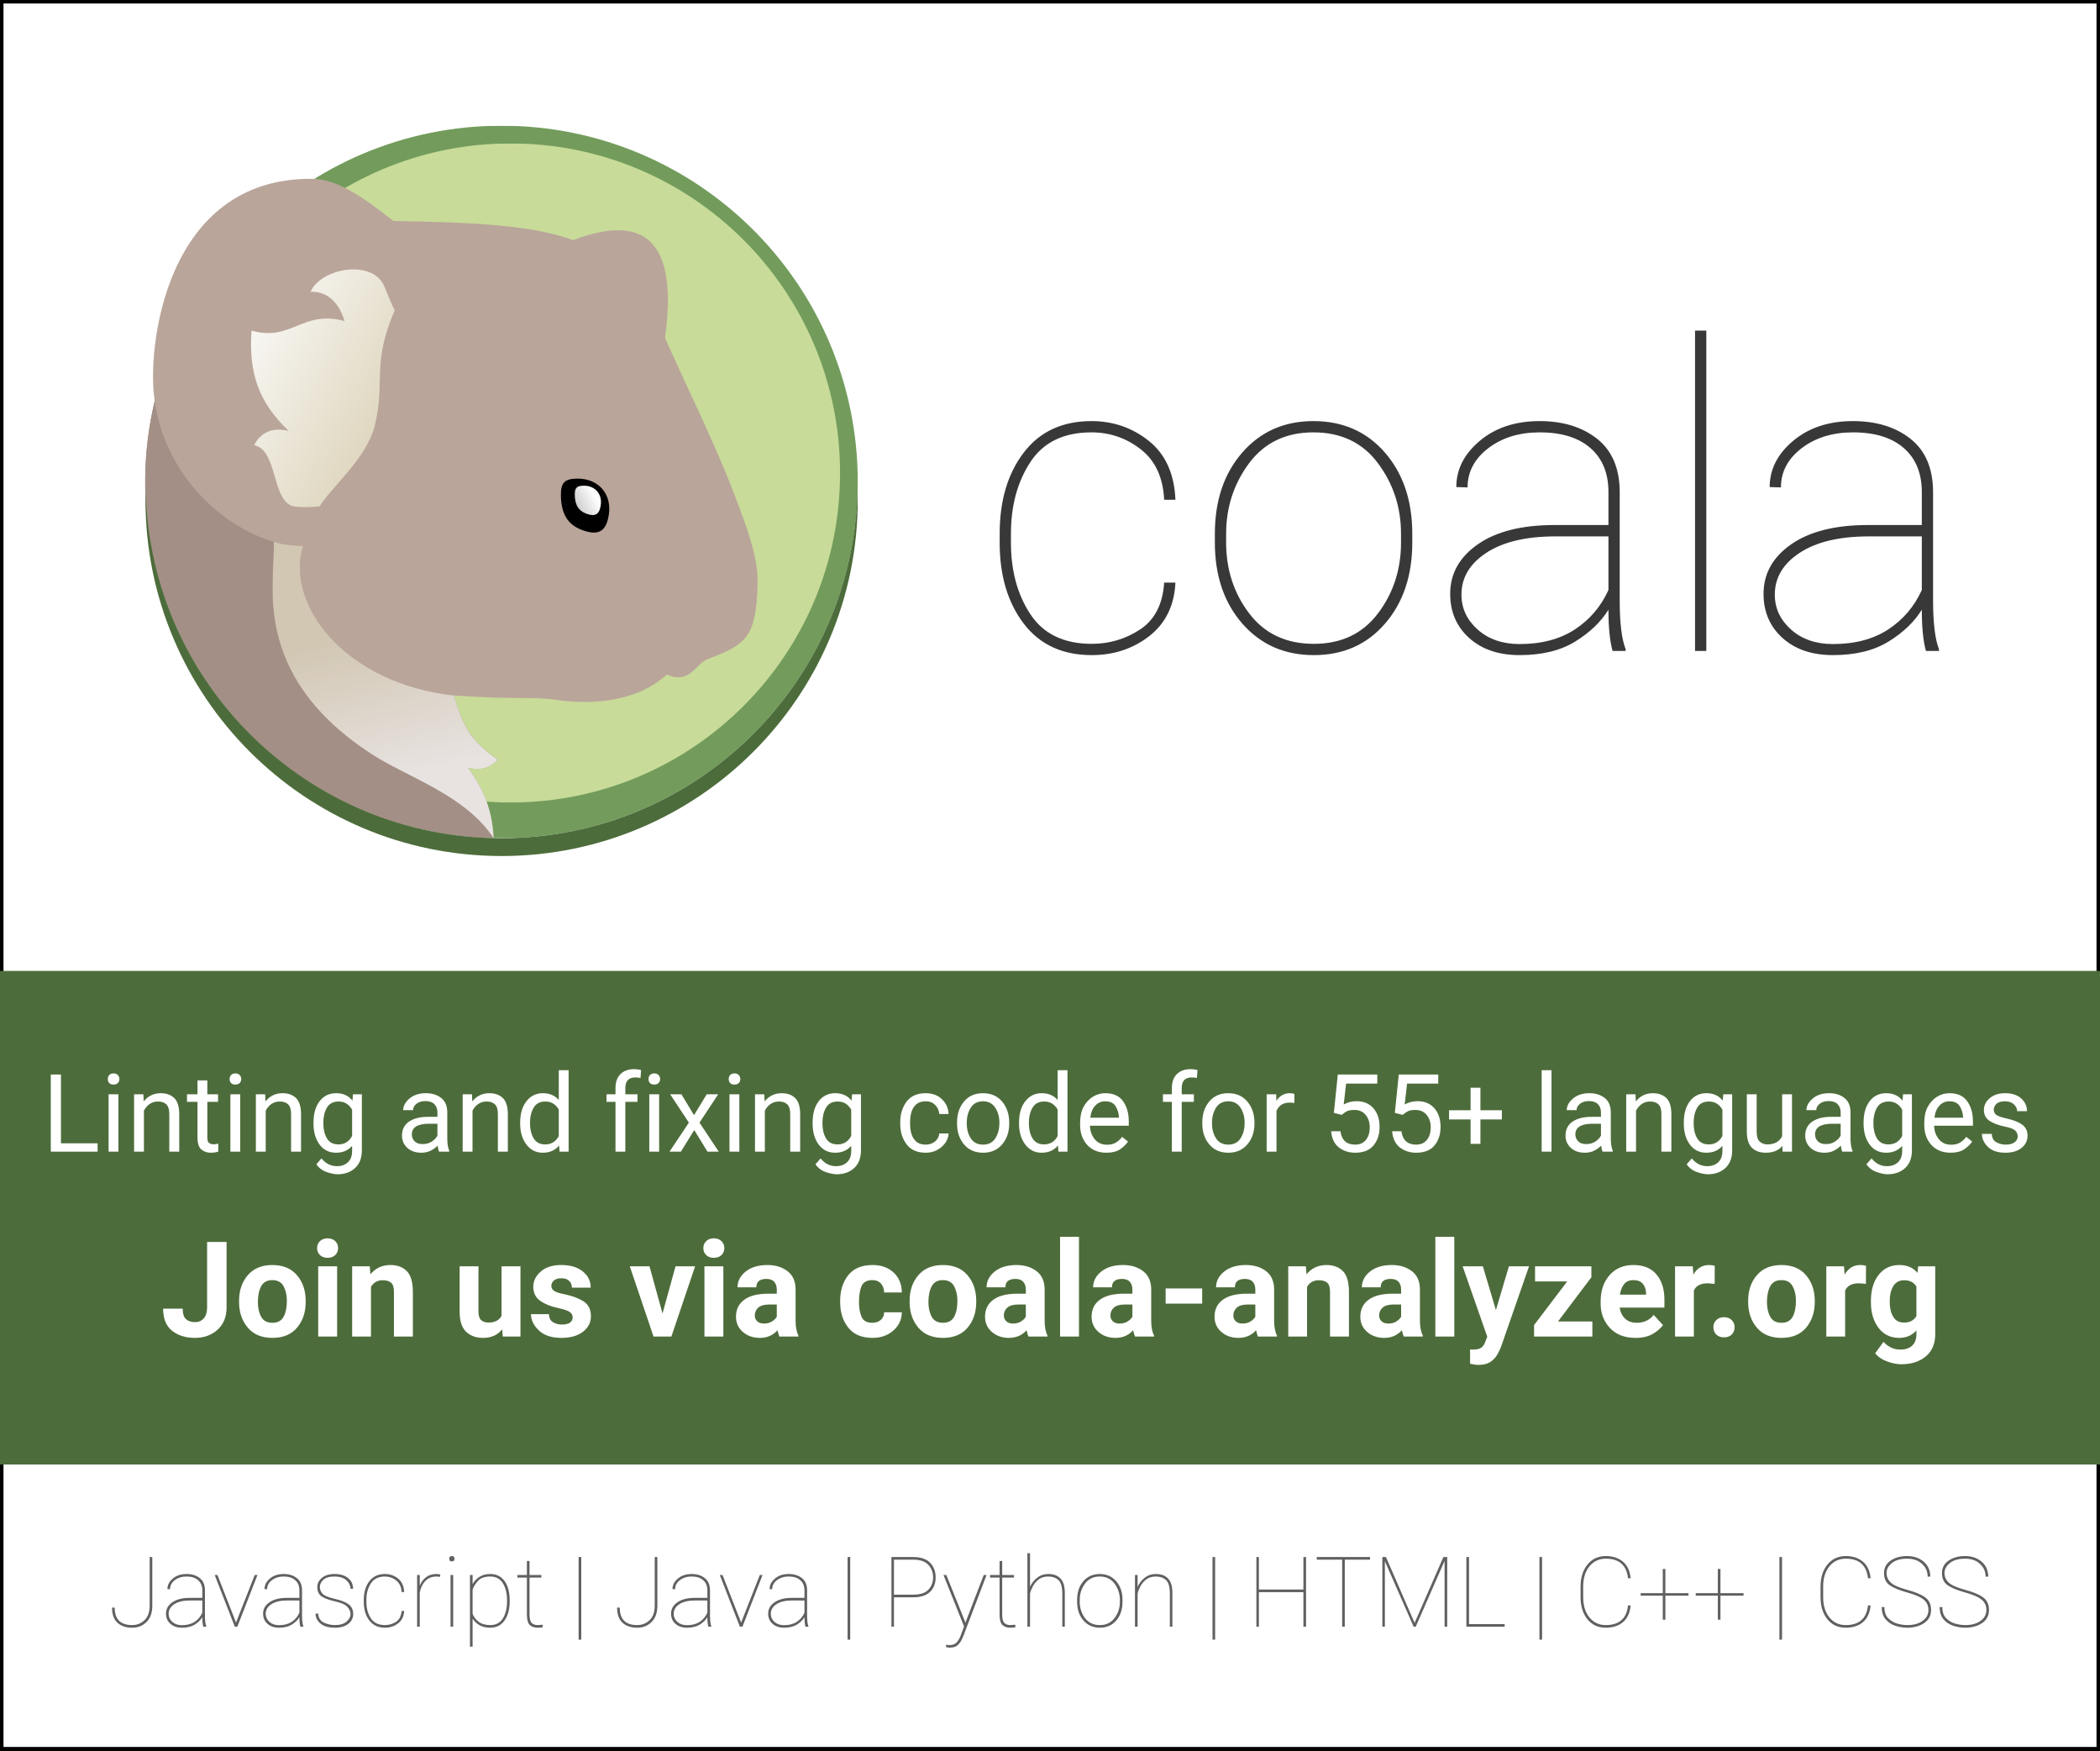
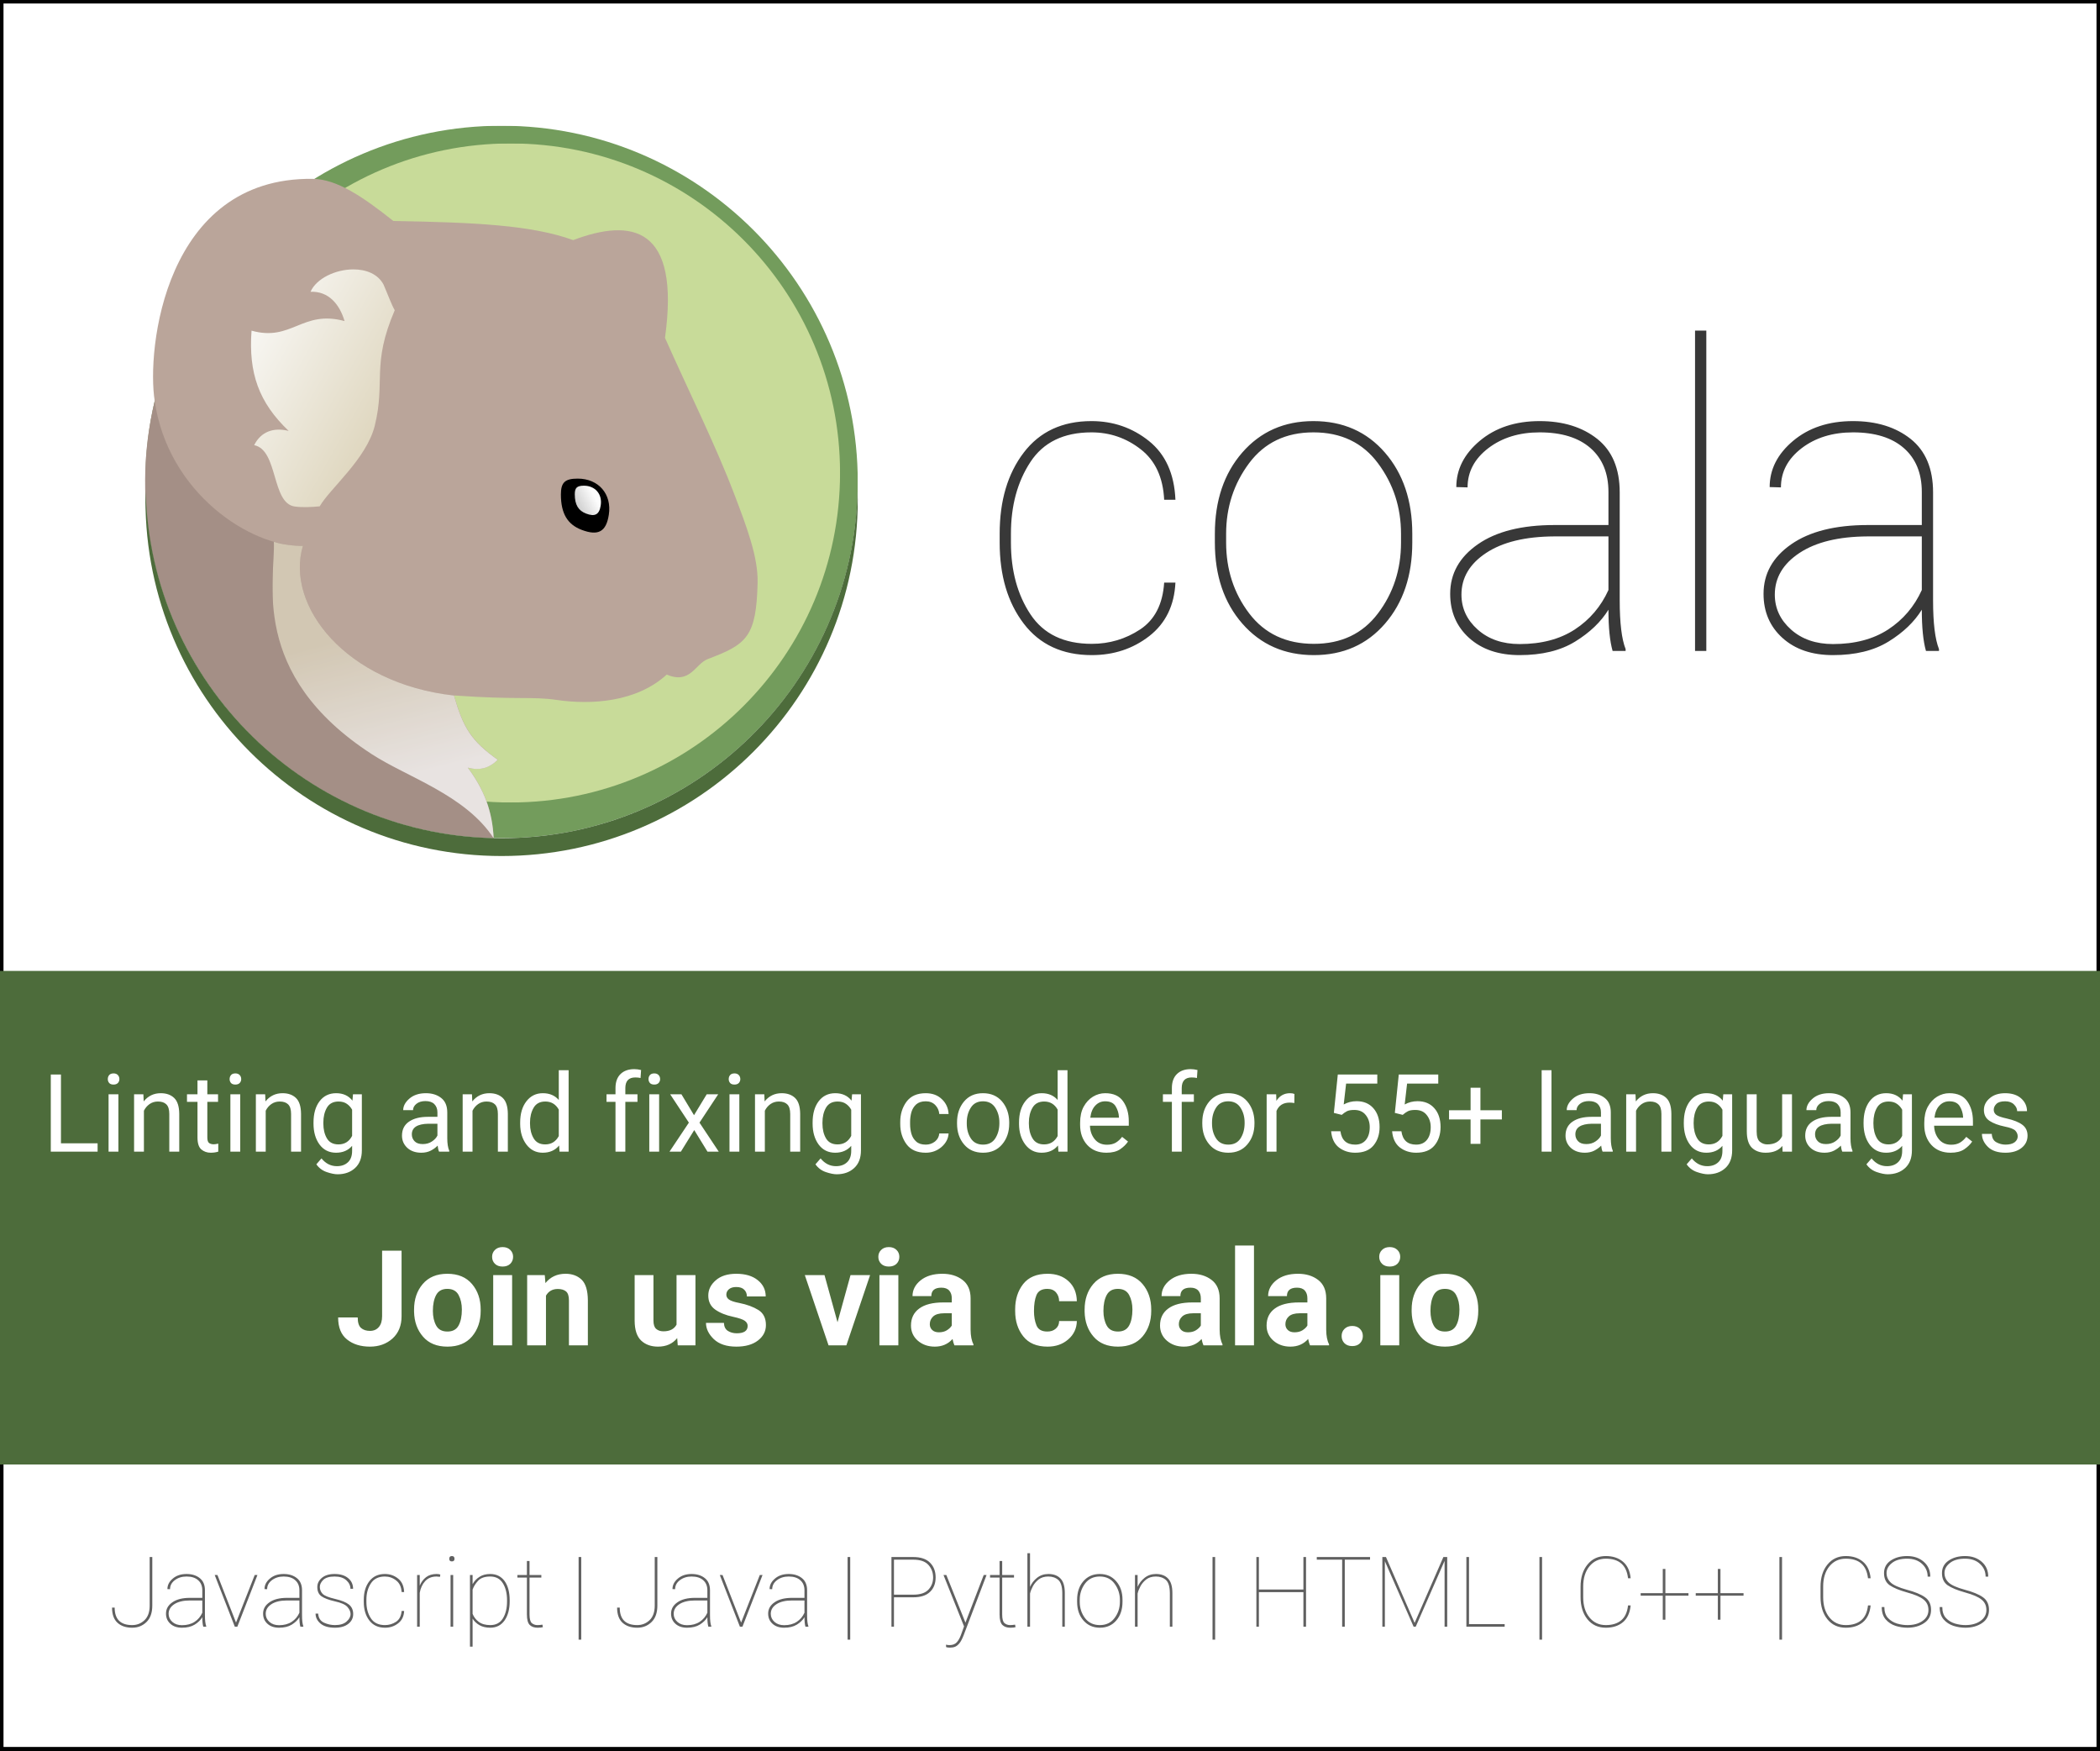
<svg xmlns="http://www.w3.org/2000/svg" id="svg2" version="1.1" xml:space="preserve" width="375" height="312.5" viewBox="0 0 375 312.5">
  <defs id="defs6">
    <clipPath clipPathUnits="userSpaceOnUse" id="clipPath16">
      <path d="M 0,250 300,250 300,0 0,0 0,250 Z" id="path18" />
    </clipPath>
    <clipPath clipPathUnits="userSpaceOnUse" id="clipPath28">
      <path d="M 0,250 300,250 300,0 0,0 0,250 Z" id="path30" />
    </clipPath>
    <clipPath clipPathUnits="userSpaceOnUse" id="clipPath36">
      <path d="m 20.778,232.044 101.759,0 0,-101.758 -101.759,0 0,101.758 z" id="path38" />
    </clipPath>
    <clipPath clipPathUnits="userSpaceOnUse" id="clipPath52">
      <path d="m 25.881,229.514 94.126,0 0,-94.126 -94.126,0 0,94.126 z" id="path54" />
    </clipPath>
    <clipPath clipPathUnits="userSpaceOnUse" id="clipPath72">
      <path d="m 20.728,192.733 50.376,0 0,-62.449 -50.376,0 0,62.449 z" id="path74" />
    </clipPath>
    <clipPath clipPathUnits="userSpaceOnUse" id="clipPath88">
      <path d="m 38.925,172.614 32.178,0 0,-42.33 -32.178,0 0,42.33 z" id="path90" />
    </clipPath>
    <clipPath clipPathUnits="userSpaceOnUse" id="clipPath92">
      <path d="m 43.272,172.035 c -2.54,-8.525 6.106,-19.647 21.579,-21.368 1.347,-4.658 2.457,-6.462 6.252,-9.182 -1.205,-1.194 -2.551,-1.576 -4.272,-1.124 2.31,-3.103 3.514,-6.192 3.69,-10.077 -4.016,6.166 -12.364,8.724 -17.388,11.993 -17.694,11.449 -13.734,25.106 -14.013,30.337 1.134,-0.37 2.952,-0.613 4.152,-0.579" id="path94" />
    </clipPath>
    <linearGradient x1="0" y1="0" x2="1" y2="0" gradientUnits="userSpaceOnUse" gradientTransform="matrix(-5.186089,20.5107,-20.5107,-5.186089,58.23734,139.1972)" spreadMethod="pad" id="linearGradient96">
      <stop style="stop-opacity:1;stop-color:#fcfcfc" offset="0" id="stop98" />
      <stop style="stop-opacity:1;stop-color:#e0d8c1" offset="1" id="stop100" />
    </linearGradient>
    <clipPath clipPathUnits="userSpaceOnUse" id="clipPath120">
      <path d="m 81.887,215.708 c 6.093,-2.203 9.975,-6.275 13.112,-13.958 l 0,0 c 1.651,11.532 -1.618,15.375 -6.737,15.375 l 0,0 c -1.919,0 -4.098,-0.539 -6.375,-1.417" id="path122" />
    </clipPath>
    <linearGradient x1="0" y1="0" x2="1" y2="0" gradientUnits="userSpaceOnUse" gradientTransform="matrix(20.38062,14.78678,-14.78678,20.38062,84.48385,205.8573)" spreadMethod="pad" id="linearGradient132">
      <stop style="stop-opacity:1;stop-color:#ffffff" offset="0" id="stop134" />
      <stop style="stop-opacity:0;stop-color:#ffffff" offset="1" id="stop136" />
    </linearGradient>
    <mask maskUnits="userSpaceOnUse" x="0" y="0" width="1" height="1" id="mask138">
      <g id="g140">
        <g id="g142">
          <g id="g144">
            <g id="g146">
              <path d="m -32768,32767 65535,0 0,-65535 -65535,0 0,65535 z" style="fill:url(#linearGradient132);stroke:none" id="path148" />
            </g>
          </g>
        </g>
      </g>
    </mask>
    <linearGradient x1="0" y1="0" x2="1" y2="0" gradientUnits="userSpaceOnUse" gradientTransform="matrix(20.38062,14.78678,-14.78678,20.38062,84.48385,205.8573)" spreadMethod="pad" id="linearGradient154">
      <stop style="stop-opacity:1;stop-color:#6c5852" offset="0" id="stop156" />
      <stop style="stop-opacity:1;stop-color:#6c5852" offset="1" id="stop158" />
    </linearGradient>
    <clipPath clipPathUnits="userSpaceOnUse" id="clipPath166">
      <path d="M 0,250 300,250 300,0 0,0 0,250 Z" id="path168" />
    </clipPath>
    <clipPath clipPathUnits="userSpaceOnUse" id="clipPath174">
      <path d="m 56.189,218.441 25.697,0 0,-6.739 -25.697,0 0,6.739 z" id="path176" />
    </clipPath>
    <clipPath clipPathUnits="userSpaceOnUse" id="clipPath178">
      <path d="m 62.161,211.702 c -1.874,3.015 -4.425,5.577 -5.972,6.739 11.616,-0.208 19.721,-0.572 25.697,-2.733 -0.041,-1.233 -0.068,-1.641 -0.022,-3.962 -3.11,-0.069 -18.417,-0.005 -19.703,-0.044 z" id="path180" />
    </clipPath>
    <linearGradient x1="0" y1="0" x2="1" y2="0" gradientUnits="userSpaceOnUse" gradientTransform="matrix(2.648979,-7.19541,7.19541,2.648979,66.87176,222.9584)" spreadMethod="pad" id="linearGradient186">
      <stop style="stop-opacity:1;stop-color:#ffffff" offset="0" id="stop188" />
      <stop style="stop-opacity:0;stop-color:#ffffff" offset="1" id="stop190" />
    </linearGradient>
    <mask maskUnits="userSpaceOnUse" x="0" y="0" width="1" height="1" id="mask192">
      <g id="g194">
        <g id="g196">
          <g id="g198">
            <g id="g200">
              <path d="m -32768,32767 65535,0 0,-65535 -65535,0 0,65535 z" style="fill:url(#linearGradient186);stroke:none" id="path202" />
            </g>
          </g>
        </g>
      </g>
    </mask>
    <linearGradient x1="0" y1="0" x2="1" y2="0" gradientUnits="userSpaceOnUse" gradientTransform="matrix(2.648979,-7.19541,7.19541,2.648979,66.87176,222.9584)" spreadMethod="pad" id="linearGradient204">
      <stop style="stop-opacity:1;stop-color:#000000" offset="0" id="stop206" />
      <stop style="stop-opacity:1;stop-color:#000000" offset="1" id="stop208" />
    </linearGradient>
    <clipPath clipPathUnits="userSpaceOnUse" id="clipPath232">
      <path d="m 26.805,194.329 c 1.404,-8.117 7.291,-17.895 18.869,-16.642 l 0,0 c 1.421,2.506 6.694,6.77 7.867,11.526 l 0,0 c 1.562,6.341 -0.507,8.657 2.85,16.479 l 0,0 c -0.881,1.537 -1.901,5.164 -3.576,7.154 l 0,0 c -2.766,3.284 -6.578,4.997 -10.376,5.035 l 0,0 c -0.052,0.001 -0.101,0.001 -0.153,0.001 l 0,0 C 30.042,217.88 25.287,203.112 26.805,194.329" id="path234" />
    </clipPath>
    <linearGradient x1="0" y1="0" x2="1" y2="0" gradientUnits="userSpaceOnUse" gradientTransform="matrix(-29.76402,17.17174,-17.17174,-29.76402,44.20097,196.8546)" spreadMethod="pad" id="linearGradient244">
      <stop style="stop-opacity:1;stop-color:#ffffff" offset="0" id="stop246" />
      <stop style="stop-opacity:0;stop-color:#ffffff" offset="1" id="stop248" />
    </linearGradient>
    <mask maskUnits="userSpaceOnUse" x="0" y="0" width="1" height="1" id="mask250">
      <g id="g252">
        <g id="g254">
          <g id="g256">
            <g id="g258">
              <path d="m -32768,32767 65535,0 0,-65535 -65535,0 0,65535 z" style="fill:url(#linearGradient244);stroke:none" id="path260" />
            </g>
          </g>
        </g>
      </g>
    </mask>
    <linearGradient x1="0" y1="0" x2="1" y2="0" gradientUnits="userSpaceOnUse" gradientTransform="matrix(-29.76402,17.17174,-17.17174,-29.76402,44.20097,196.8546)" spreadMethod="pad" id="linearGradient266">
      <stop style="stop-opacity:1;stop-color:#6c5852" offset="0" id="stop268" />
      <stop style="stop-opacity:1;stop-color:#6c5852" offset="1" id="stop270" />
    </linearGradient>
    <linearGradient x1="0" y1="0" x2="1" y2="0" gradientUnits="userSpaceOnUse" gradientTransform="matrix(22.75752,-12.71981,12.71981,22.75752,31.40926,203.2878)" spreadMethod="pad" id="linearGradient286">
      <stop style="stop-opacity:1;stop-color:#fcfcfc" offset="0" id="stop288" />
      <stop style="stop-opacity:1;stop-color:#e0d8c1" offset="1" id="stop290" />
    </linearGradient>
    <clipPath clipPathUnits="userSpaceOnUse" id="clipPath298">
      <path d="M 0,250 300,250 300,0 0,0 0,250 Z" id="path300" />
    </clipPath>
    <linearGradient x1="0" y1="0" x2="1" y2="0" gradientUnits="userSpaceOnUse" gradientTransform="matrix(-2.955646,-1.589725,1.584125,-2.966095,84.93102,179.0956)" spreadMethod="pad" id="linearGradient318">
      <stop style="stop-opacity:1;stop-color:#fcfcfc" offset="0" id="stop320" />
      <stop style="stop-opacity:1;stop-color:#c7c7c7" offset="1" id="stop322" />
    </linearGradient>
    <clipPath clipPathUnits="userSpaceOnUse" id="clipPath330">
      <path d="m 96.192,167.746 c -0.033,-7.179 -3.898,-7.181 -0.94,-14.089 l 0,0 c 3.18,-0.959 5.617,0.581 7.3,1.544 l 0,0 c 1.872,1.069 5.859,3.843 5.836,10.763 l 0,0 c -0.012,3.62 -2.697,11.734 -3.512,13.512 l 0,0 c -0.272,0.594 -0.696,0.861 -1.213,0.861 l 0,0 c -2.569,-10e-4 -7.443,-6.581 -7.471,-12.591" id="path332" />
    </clipPath>
    <linearGradient x1="0" y1="0" x2="1" y2="0" gradientUnits="userSpaceOnUse" gradientTransform="matrix(24.58505,16.37676,-16.37676,24.58505,99.67973,165.6892)" spreadMethod="pad" id="linearGradient342">
      <stop style="stop-opacity:1;stop-color:#ffffff" offset="0" id="stop344" />
      <stop style="stop-opacity:0;stop-color:#ffffff" offset="1" id="stop346" />
    </linearGradient>
    <mask maskUnits="userSpaceOnUse" x="0" y="0" width="1" height="1" id="mask348">
      <g id="g350">
        <g id="g352">
          <g id="g354">
            <g id="g356">
              <path d="m -32768,32767 65535,0 0,-65535 -65535,0 0,65535 z" style="fill:url(#linearGradient342);stroke:none" id="path358" />
            </g>
          </g>
        </g>
      </g>
    </mask>
    <linearGradient x1="0" y1="0" x2="1" y2="0" gradientUnits="userSpaceOnUse" gradientTransform="matrix(24.58505,16.37676,-16.37676,24.58505,99.67973,165.6892)" spreadMethod="pad" id="linearGradient364">
      <stop style="stop-opacity:1;stop-color:#6c5852" offset="0" id="stop366" />
      <stop style="stop-opacity:1;stop-color:#6c5852" offset="1" id="stop368" />
    </linearGradient>
    <clipPath clipPathUnits="userSpaceOnUse" id="clipPath376">
      <path d="M 0,250 300,250 300,0 0,0 0,250 Z" id="path378" />
    </clipPath>
    <clipPath clipPathUnits="userSpaceOnUse" id="clipPath384">
      <path d="m 74.084,160.224 21.92,0 0,-10.033 -21.92,0 0,10.033 z" id="path386" />
    </clipPath>
    <clipPath clipPathUnits="userSpaceOnUse" id="clipPath388">
      <path d="m 96.004,153.929 c -7.785,-5.474 -11.425,-3.22 -18.351,-3.554 -8.094,10.407 -0.101,9.688 1.42,9.849 3.811,-3.41 11.084,-10.341 16.931,-6.295" id="path390" />
    </clipPath>
    <linearGradient x1="0" y1="0" x2="1" y2="0" gradientUnits="userSpaceOnUse" gradientTransform="matrix(-6.321452,-7.686954,7.686954,-6.321452,89.97244,162.1302)" spreadMethod="pad" id="linearGradient396">
      <stop style="stop-opacity:1;stop-color:#ffffff" offset="0" id="stop398" />
      <stop style="stop-opacity:0;stop-color:#ffffff" offset="1" id="stop400" />
    </linearGradient>
    <mask maskUnits="userSpaceOnUse" x="0" y="0" width="1" height="1" id="mask402">
      <g id="g404">
        <g id="g406">
          <g id="g408">
            <g id="g410">
              <path d="m -32768,32767 65535,0 0,-65535 -65535,0 0,65535 z" style="fill:url(#linearGradient396);stroke:none" id="path412" />
            </g>
          </g>
        </g>
      </g>
    </mask>
    <linearGradient x1="0" y1="0" x2="1" y2="0" gradientUnits="userSpaceOnUse" gradientTransform="matrix(-6.321452,-7.686954,7.686954,-6.321452,89.97244,162.1302)" spreadMethod="pad" id="linearGradient414">
      <stop style="stop-opacity:1;stop-color:#000000" offset="0" id="stop416" />
      <stop style="stop-opacity:1;stop-color:#000000" offset="1" id="stop418" />
    </linearGradient>
  </defs>
  <g id="g10" transform="matrix(1.25,0,0,-1.25,0,312.5)">
    <path d="M 300,0 0,0 0,250 300,250 300,0 Z" style="fill:#ffffff;stroke:#000000;stroke-width:1;stroke-linecap:butt;stroke-linejoin:miter;stroke-miterlimit:10;stroke-dasharray:none;stroke-opacity:1;fill-opacity:1;opacity:0.99" id="path20" />
    <path d="m 0,40.84 300,0 0,70.493 -300,0 0,-70.493 z" style="fill:#4d6c3b;fill-opacity:1;fill-rule:nonzero;stroke:none" id="path22" />
    <g id="g24">
      <g id="g26" clip-path="url(#clipPath28)">
        <g id="g32">
          <g id="g34" />
          <g id="g40">
            <g clip-path="url(#clipPath36)" id="g42" style="opacity:0.946">
              <g transform="translate(71.6576,232.0441)" id="g44">
                <path d="m 0,0 c -28.1,0 -50.879,-22.779 -50.879,-50.879 0,-28.1 22.779,-50.879 50.879,-50.879 28.1,0 50.879,22.779 50.879,50.879 C 50.879,-22.779 28.1,0 0,0" style="fill:#6b9753;fill-opacity:1;fill-rule:nonzero;stroke:none" id="path46" />
              </g>
            </g>
          </g>
        </g>
        <g id="g48">
          <g id="g50" />
          <g id="g56">
            <g clip-path="url(#clipPath52)" id="g58" style="opacity:0.946">
              <g transform="translate(72.9439,229.5145)" id="g60">
                <path d="m 0,0 c 25.992,0 47.063,-21.071 47.063,-47.063 0,-25.993 -21.071,-47.064 -47.063,-47.064 -25.992,0 -47.063,21.071 -47.063,47.064 C -47.063,-21.071 -25.992,0 0,0" style="fill:#ccde9c;fill-opacity:1;fill-rule:nonzero;stroke:none" id="path62" />
              </g>
            </g>
          </g>
        </g>
        <g id="g64" transform="translate(101.1216,155.8763)">
          <path d="m 0,0 c -1.814,-0.685 -2.49,-3.656 -5.87,-2.22 -4.326,-3.942 -10.75,-4.348 -15.739,-3.62 -3.573,0.522 -5.59,-0.012 -14.666,0.64 1.341,-4.63 2.462,-6.44 6.257,-9.191 -1.203,-1.21 -2.568,-1.547 -4.273,-1.124 2.325,-3.063 3.481,-6.157 3.691,-10.077 -33.705,0.953 -55.631,32.493 -48.418,62.449 -1.178,7.235 1.353,31.996 22.579,31.724 3.436,-0.044 7.095,-2.513 11.507,-6.016 11.616,-0.209 19.72,-0.572 25.697,-2.733 8.359,3.163 15.33,1.983 13.112,-13.958 C -2.853,38.494 1.054,30.683 3.754,23.6 5.581,18.809 7.19,14.542 7.108,10.922 6.932,3.167 5.568,2.103 0,0" style="fill:#baa59a;fill-opacity:1;fill-rule:nonzero;stroke:none" id="path66" />
        </g>
        <g id="g68">
          <g id="g70" />
          <g id="g76">
            <g clip-path="url(#clipPath72)" id="g78" style="opacity:0.493">
              <g transform="translate(43.2716,172.0347)" id="g80">
                <path d="m 0,0 c -2.54,-8.525 6.106,-19.647 21.58,-21.367 1.347,-4.634 2.455,-6.461 6.252,-9.182 -1.216,-1.185 -2.571,-1.557 -4.273,-1.124 2.311,-3.092 3.509,-6.186 3.691,-10.078 -33.712,0.965 -55.635,32.483 -48.418,62.449 C -19.28,7.516 -7.393,-0.216 0,0" style="fill:#8e7a72;fill-opacity:1;fill-rule:nonzero;stroke:none" id="path82" />
              </g>
            </g>
          </g>
        </g>
        <g id="g84">
          <g id="g86" />
          <g id="g102">
            <g clip-path="url(#clipPath88)" id="g104" style="opacity:0.769">
              <g id="g106">
                <g clip-path="url(#clipPath92)" id="g108">
                  <g id="g110">
                    <g id="g112">
                      <path d="m 43.272,172.035 c -2.54,-8.525 6.106,-19.647 21.579,-21.368 1.347,-4.658 2.457,-6.462 6.252,-9.182 -1.205,-1.194 -2.551,-1.576 -4.272,-1.124 2.31,-3.103 3.514,-6.192 3.69,-10.077 -4.016,6.166 -12.364,8.724 -17.388,11.993 -17.694,11.449 -13.734,25.106 -14.013,30.337 1.134,-0.37 2.952,-0.613 4.152,-0.579" style="fill:url(#linearGradient96);stroke:none" id="path114" />
                    </g>
                  </g>
                </g>
              </g>
            </g>
          </g>
        </g>
      </g>
    </g>
    <g id="g116">
      <g id="g118" clip-path="url(#clipPath120)">
        <g id="g124">
          <g id="g126" />
          <g id="g150" mask="url(#mask138)">
            <g id="g152">
              <path d="m 81.887,215.708 c 6.093,-2.203 9.975,-6.275 13.112,-13.958 l 0,0 c 1.651,11.532 -1.618,15.375 -6.737,15.375 l 0,0 c -1.919,0 -4.098,-0.539 -6.375,-1.417" style="fill:url(#linearGradient154);stroke:none" id="path160" />
            </g>
          </g>
        </g>
      </g>
    </g>
    <g id="g162">
      <g id="g164" clip-path="url(#clipPath166)">
        <g id="g170">
          <g id="g172" />
          <g id="g210">
            <g clip-path="url(#clipPath174)" id="g212" style="opacity:0.639">
              <g id="g214">
                <g clip-path="url(#clipPath178)" id="g216">
                  <g id="g218">
                    <g id="g220" />
                    <g mask="url(#mask192)" id="g222">
                      <g id="g224">
                        <path d="m 62.161,211.702 c -1.874,3.015 -4.425,5.577 -5.972,6.739 11.616,-0.208 19.721,-0.572 25.697,-2.733 -0.041,-1.233 -0.068,-1.641 -0.022,-3.962 -3.11,-0.069 -18.417,-0.005 -19.703,-0.044 z" style="fill:url(#linearGradient204);stroke:none" id="path226" />
                      </g>
                    </g>
                  </g>
                </g>
              </g>
            </g>
          </g>
        </g>
      </g>
    </g>
    <g id="g228">
      <g id="g230" clip-path="url(#clipPath232)">
        <g id="g236">
          <g id="g238" />
          <g id="g262" mask="url(#mask250)">
            <g id="g264">
              <path d="m 26.805,194.329 c 1.404,-8.117 7.291,-17.895 18.869,-16.642 l 0,0 c 1.421,2.506 6.694,6.77 7.867,11.526 l 0,0 c 1.562,6.341 -0.507,8.657 2.85,16.479 l 0,0 c -0.881,1.537 -1.901,5.164 -3.576,7.154 l 0,0 c -2.766,3.284 -6.578,4.997 -10.376,5.035 l 0,0 c -0.052,0.001 -0.101,0.001 -0.153,0.001 l 0,0 C 30.042,217.88 25.287,203.112 26.805,194.329" style="fill:url(#linearGradient266);stroke:none" id="path272" />
            </g>
          </g>
        </g>
      </g>
    </g>
    <g id="g274">
      <g id="g276">
        <g id="g282">
          <g id="g284">
            <path d="m 44.36,208.326 c 2.578,0.114 4.157,-1.785 4.864,-4.183 l 0,0 c -3.041,0.83 -4.928,0.077 -6.779,-0.676 l 0,0 c -1.839,-0.747 -3.643,-1.495 -6.51,-0.692 l 0,0 c -0.443,-6.052 1.027,-10.243 5.307,-14.32 l 0,0 c -2.153,0.542 -3.969,-0.097 -4.931,-2.034 l 0,0 c 3.44,-0.687 2.458,-8.272 5.772,-8.756 l 0,0 c 1.026,-0.165 2.602,-0.085 3.591,0.022 l 0,0 c 1.421,2.506 6.694,6.77 7.867,11.526 l 0,0 c 1.562,6.341 -0.507,8.657 2.85,16.479 l 0,0 c -0.469,0.818 -0.978,2.231 -1.604,3.672 l 0,0 c -0.805,1.515 -2.495,2.162 -4.299,2.161 l 0,0 c -2.526,0 -5.275,-1.268 -6.128,-3.199" style="fill:url(#linearGradient286);stroke:none" id="path292" />
          </g>
        </g>
      </g>
    </g>
    <g id="g294">
      <g id="g296" clip-path="url(#clipPath298)">
        <g id="g302" transform="translate(83.1055,174.3214)">
          <path d="M 0,0 C -2.048,0.774 -2.975,2.348 -2.977,5.054 -2.978,6.774 -2.4,7.322 -0.582,7.323 2.408,7.324 4.32,5.111 3.87,2.169 3.498,-0.26 2.367,-0.895 0,0" style="fill:#000000;fill-opacity:1;fill-rule:nonzero;stroke:none" id="path304" />
        </g>
      </g>
    </g>
    <g id="g306">
      <g id="g308">
        <g id="g314">
          <g id="g316">
            <path d="m 83.408,180.633 c -0.986,-0.001 -1.299,-0.299 -1.298,-1.234 l 0,0 c 0.001,-1.472 0.503,-2.329 1.613,-2.75 l 0,0 c 1.283,-0.486 1.896,-0.141 2.097,1.18 l 0,0 c 0.244,1.6 -0.792,2.804 -2.411,2.804 l 0,0 c 0,0 -0.001,0 -0.001,0" style="fill:url(#linearGradient318);stroke:none" id="path324" />
          </g>
        </g>
      </g>
    </g>
    <g id="g326">
      <g id="g328" clip-path="url(#clipPath330)">
        <g id="g334">
          <g id="g336" />
          <g id="g360" mask="url(#mask348)">
            <g id="g362">
              <path d="m 96.192,167.746 c -0.033,-7.179 -3.898,-7.181 -0.94,-14.089 l 0,0 c 3.18,-0.959 5.617,0.581 7.3,1.544 l 0,0 c 1.872,1.069 5.859,3.843 5.836,10.763 l 0,0 c -0.012,3.62 -2.697,11.734 -3.512,13.512 l 0,0 c -0.272,0.594 -0.696,0.861 -1.213,0.861 l 0,0 c -2.569,-10e-4 -7.443,-6.581 -7.471,-12.591" style="fill:url(#linearGradient364);stroke:none" id="path370" />
            </g>
          </g>
        </g>
      </g>
    </g>
    <g id="g372">
      <g id="g374" clip-path="url(#clipPath376)">
        <g id="g380">
          <g id="g382" />
          <g id="g420">
            <g clip-path="url(#clipPath384)" id="g422" style="opacity:0.887">
              <g id="g424">
                <g clip-path="url(#clipPath388)" id="g426">
                  <g id="g428">
                    <g id="g430" />
                    <g mask="url(#mask402)" id="g432">
                      <g id="g434">
                        <path d="m 96.004,153.929 c -7.785,-5.474 -11.425,-3.22 -18.351,-3.554 -8.094,10.407 -0.101,9.688 1.42,9.849 3.811,-3.41 11.084,-10.341 16.931,-6.295" style="fill:url(#linearGradient414);stroke:none" id="path436" />
                      </g>
                    </g>
                  </g>
                </g>
              </g>
            </g>
          </g>
        </g>
        <g id="g438" transform="translate(20.8082,179.8929)">
          <path d="m 0,0 c -0.01,-0.424 -0.03,-0.845 -0.03,-1.272 0,-28.1 22.78,-50.879 50.879,-50.879 28.1,0 50.88,22.779 50.88,50.879 0,0.427 -0.02,0.848 -0.03,1.272 C 101.022,-27.51 78.523,-49.607 50.849,-49.607 23.176,-49.607 0.677,-27.51 0,0" style="fill:#4d6c3b;fill-opacity:1;fill-rule:nonzero;stroke:none" id="path440" />
        </g>
      </g>
    </g>
-     <text transform="matrix(1,0,0,-1,5.9741,85.5234)" style="font-variant:normal;font-weight:normal;font-stretch:normal;font-size:15.5px;font-family:Roboto;-inkscape-font-specification:Roboto-Regular;writing-mode:lr-tb;fill:#ffffff;fill-opacity:1;fill-rule:nonzero;stroke:none" id="text442">
-       <tspan x="0 8.37 12.276 21.08 26.443 30.349 39.153 47.957 51.817 60.341 69.145 77.95 81.809 87.157 91.062 98.859 102.765 111.569 120.373 124.233 132.463 141.267 150.071 158.28 162.132 167.479 176.283 181.6 185.451 194.178 202.904 211.693 215.545 219.451 227.976 236.78 245.584 254.388 262.927 271.731 279.93" y="0" id="tspan444">Linting and fixing code for 55+ languages</tspan>
+     <text transform="matrix(1,0,0,-1,5.9741,85.5234)" style="font-variant:normal;font-weight:normal;font-stretch:normal;line-height:0%;font-family:Roboto;-inkscape-font-specification:Roboto-Regular;writing-mode:lr-tb;fill:#ffffff;fill-opacity:1;fill-rule:nonzero;stroke:none" id="text442">
+       <tspan x="0 8.37 12.276 21.08 26.443 30.349 39.153 47.957 51.817 60.341 69.145 77.95 81.809 87.157 91.062 98.859 102.765 111.569 120.373 124.233 132.463 141.267 150.071 158.28 162.132 167.479 176.283 181.6 185.451 194.178 202.904 211.693 215.545 219.451 227.976 236.78 245.584 254.388 262.927 271.731 279.93" y="0" id="tspan444" style="font-size:15.5px;line-height:1.25">Linting and fixing code for 55+ languages</tspan>
    </text>
-     <text transform="scale(1,-1)" style="font-variant:normal;font-weight:bold;font-stretch:normal;font-size:19px;font-family:Roboto;-inkscape-font-specification:Roboto-Bold;writing-mode:lr-tb;fill:#ffffff;fill-opacity:1;fill-rule:nonzero;stroke:none" id="text446" x="22.928" y="-59.112">
-       <tspan id="tspan448" x="22.928" y="-59.112">Join us via coala-analyzer.org</tspan>
+     <text transform="scale(1,-1)" style="font-variant:normal;font-weight:bold;font-stretch:normal;line-height:0%;font-family:Roboto;-inkscape-font-specification:Roboto-Bold;writing-mode:lr-tb;fill:#ffffff;fill-opacity:1;fill-rule:nonzero;stroke:none" id="text446" x="47.928" y="-57.862">
+       <tspan id="tspan448" x="47.928" y="-57.862" style="font-size:19px;line-height:1.25">Join us via coala.io</tspan>
    </text>
-     <text transform="matrix(1,0,0,-1,139.9189,157.0303)" style="font-variant:normal;font-weight:100;font-stretch:normal;font-size:61px;font-family:Roboto;-inkscape-font-specification:Roboto-Thin;writing-mode:lr-tb;fill:#383838;fill-opacity:1;fill-rule:nonzero;stroke:none" id="text450">
-       <tspan x="0 30.927 64.294 96.502 109.068" y="0" id="tspan452">coala</tspan>
+     <text transform="matrix(1,0,0,-1,139.9189,157.0303)" style="font-variant:normal;font-weight:100;font-stretch:normal;line-height:0%;font-family:Roboto;-inkscape-font-specification:Roboto-Thin;writing-mode:lr-tb;fill:#383838;fill-opacity:1;fill-rule:nonzero;stroke:none" id="text450">
+       <tspan x="0 30.927 64.294 96.502 109.068" y="0" id="tspan452" style="font-size:61px;line-height:1.25">coala</tspan>
    </text>
-     <text transform="matrix(1,0,0,-1,15.397,17.6689)" style="font-variant:normal;font-weight:100;font-stretch:normal;font-size:14px;font-family:Roboto;-inkscape-font-specification:Roboto-Thin;writing-mode:lr-tb;fill:#606060;fill-opacity:1;fill-rule:nonzero;stroke:none" id="text454">
-       <tspan x="0 7.686 14.977 21.56 28.952 35.924 43.022 47.67 50.554 58.212 62.538 65.884 68.656 72.002 79.688 86.995 93.577 100.969 104.315 107.087 110.433 118.952 125.644 129.97 137.628 145.286 152.944 156.29 159.062 162.408 172.06 180.432 192.43 199.654 203 205.772 209.118 218.19 226.058 233.926 237.272 240.044 243.39 252.462 260.82" y="0" id="tspan456">Javascript | Java | Python | HTML | C++ | CSS</tspan>
+     <text transform="matrix(1,0,0,-1,15.397,17.6689)" style="font-variant:normal;font-weight:100;font-stretch:normal;line-height:0%;font-family:Roboto;-inkscape-font-specification:Roboto-Thin;writing-mode:lr-tb;fill:#606060;fill-opacity:1;fill-rule:nonzero;stroke:none" id="text454">
+       <tspan x="0 7.686 14.977 21.56 28.952 35.924 43.022 47.67 50.554 58.212 62.538 65.884 68.656 72.002 79.688 86.995 93.577 100.969 104.315 107.087 110.433 118.952 125.644 129.97 137.628 145.286 152.944 156.29 159.062 162.408 172.06 180.432 192.43 199.654 203 205.772 209.118 218.19 226.058 233.926 237.272 240.044 243.39 252.462 260.82" y="0" id="tspan456" style="font-size:14px;line-height:1.25">Javascript | Java | Python | HTML | C++ | CSS</tspan>
    </text>
  </g>
</svg>
